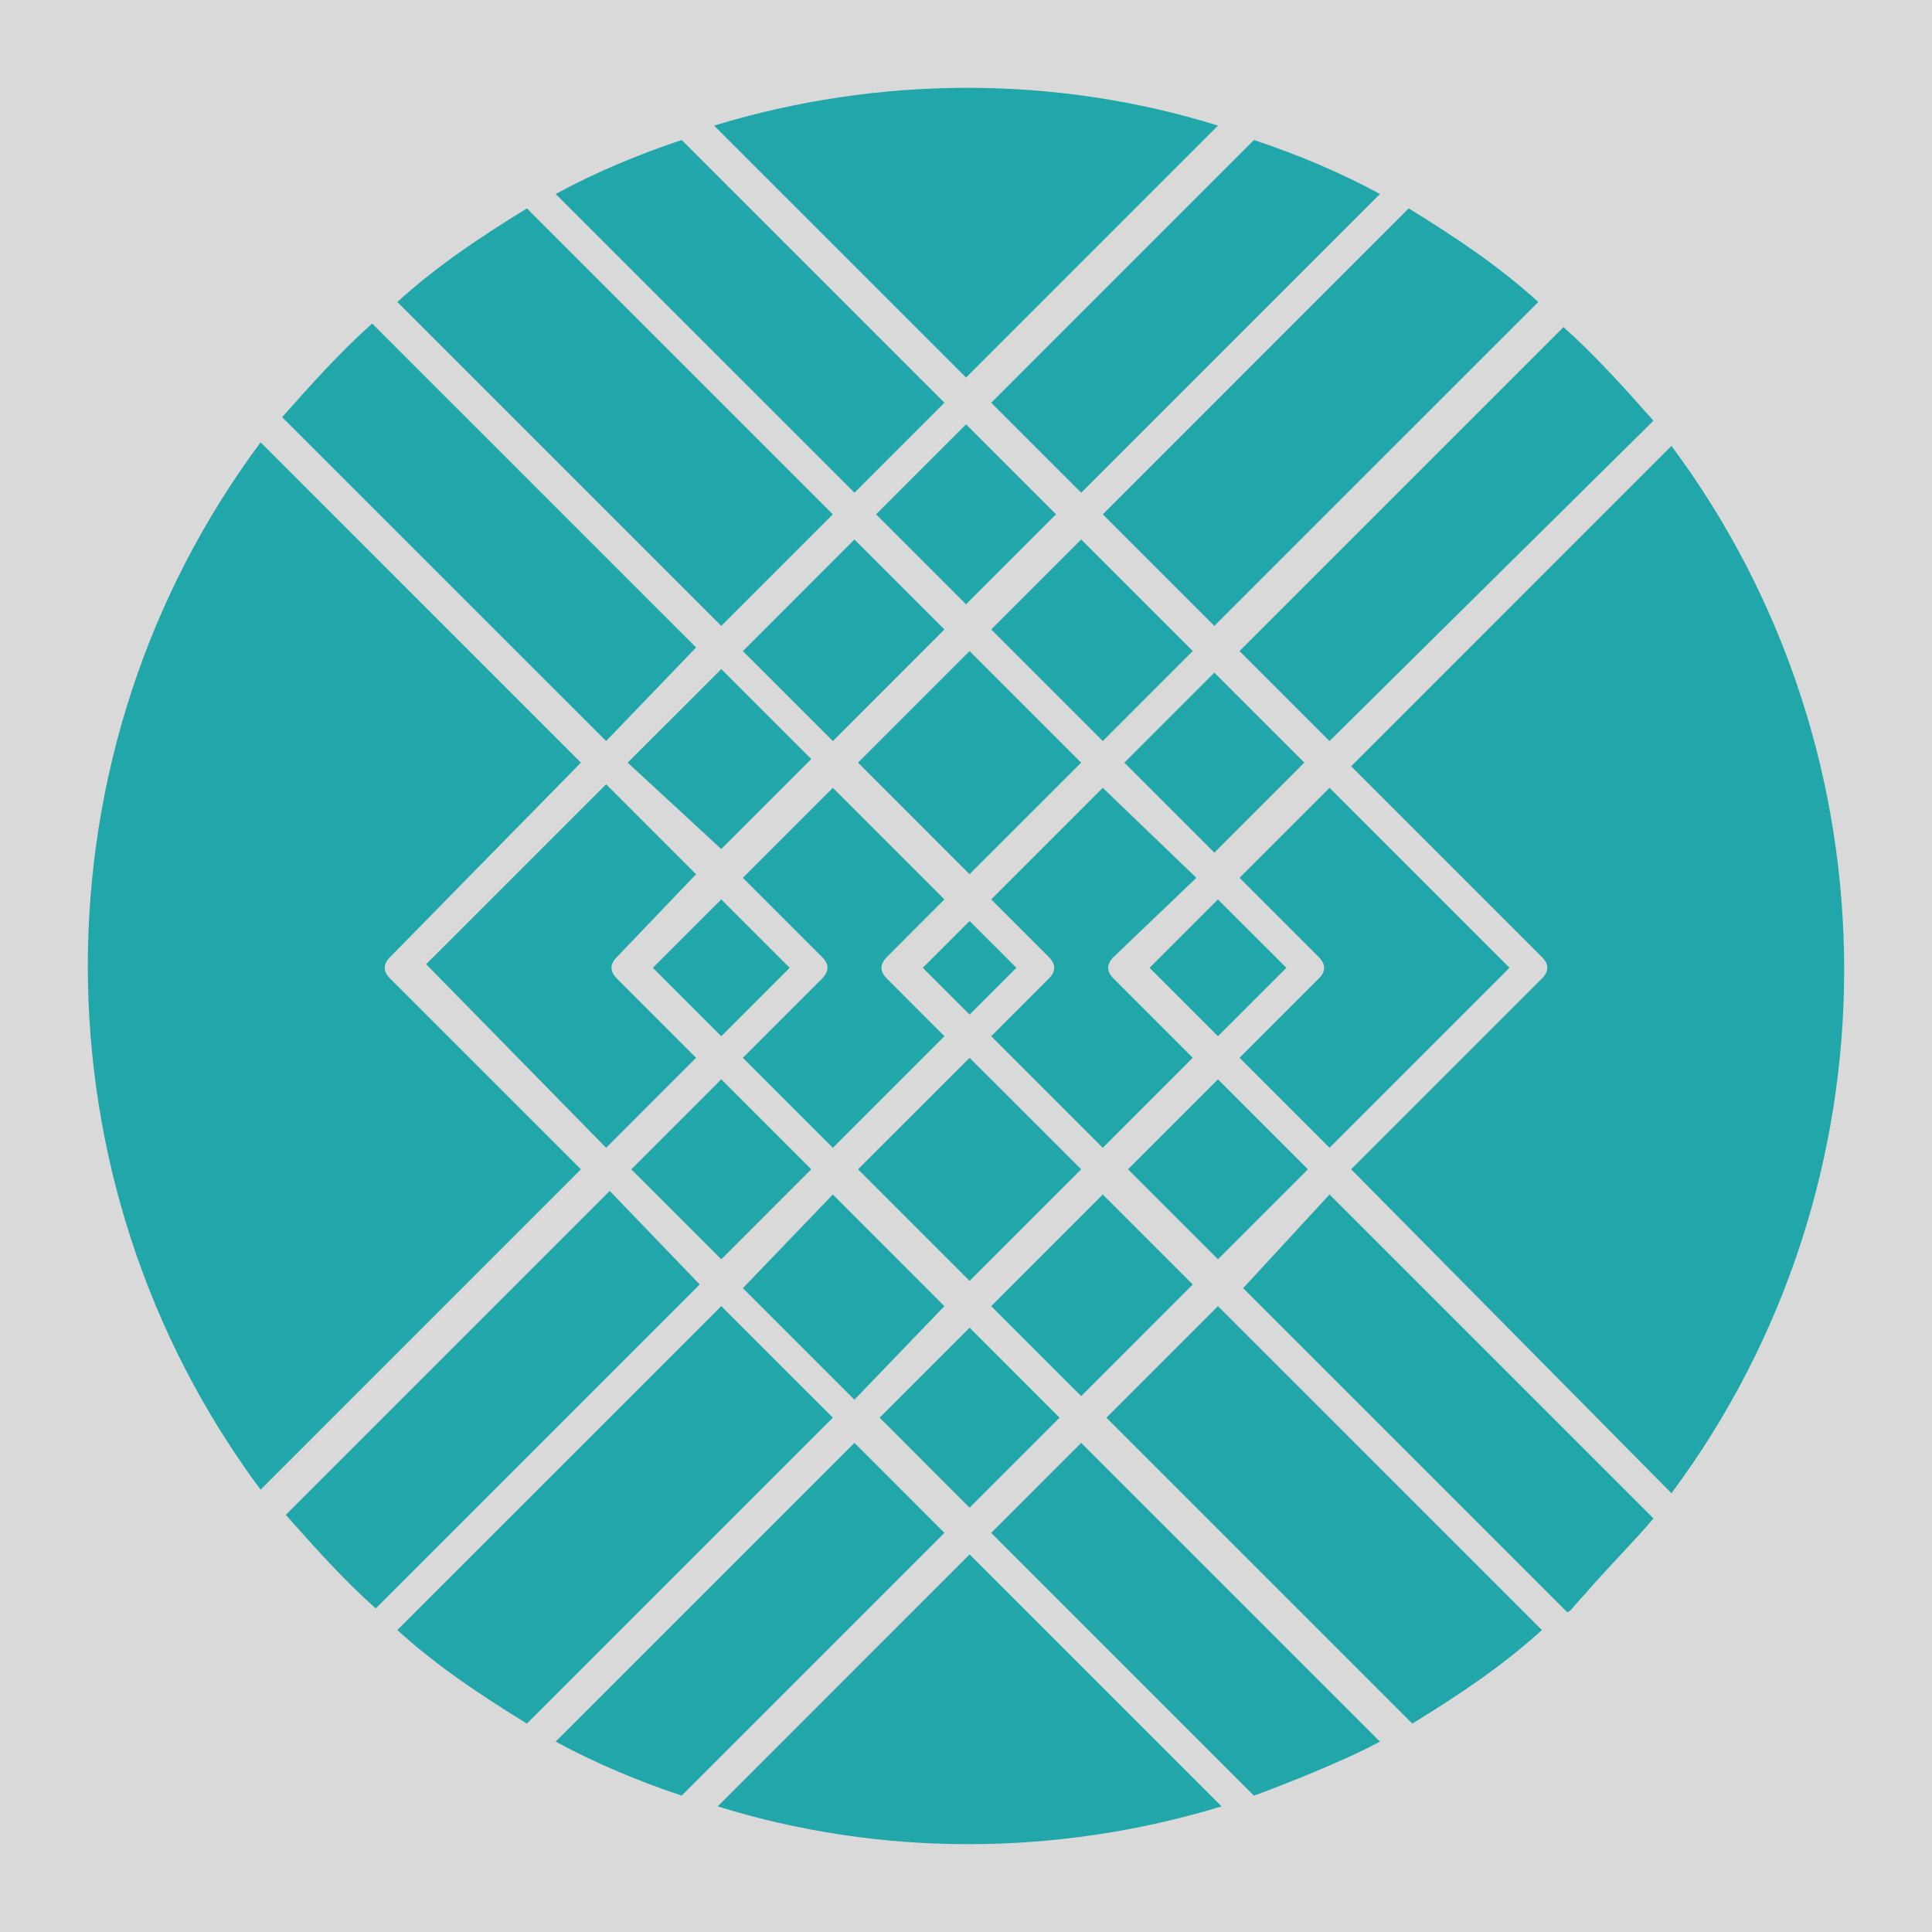
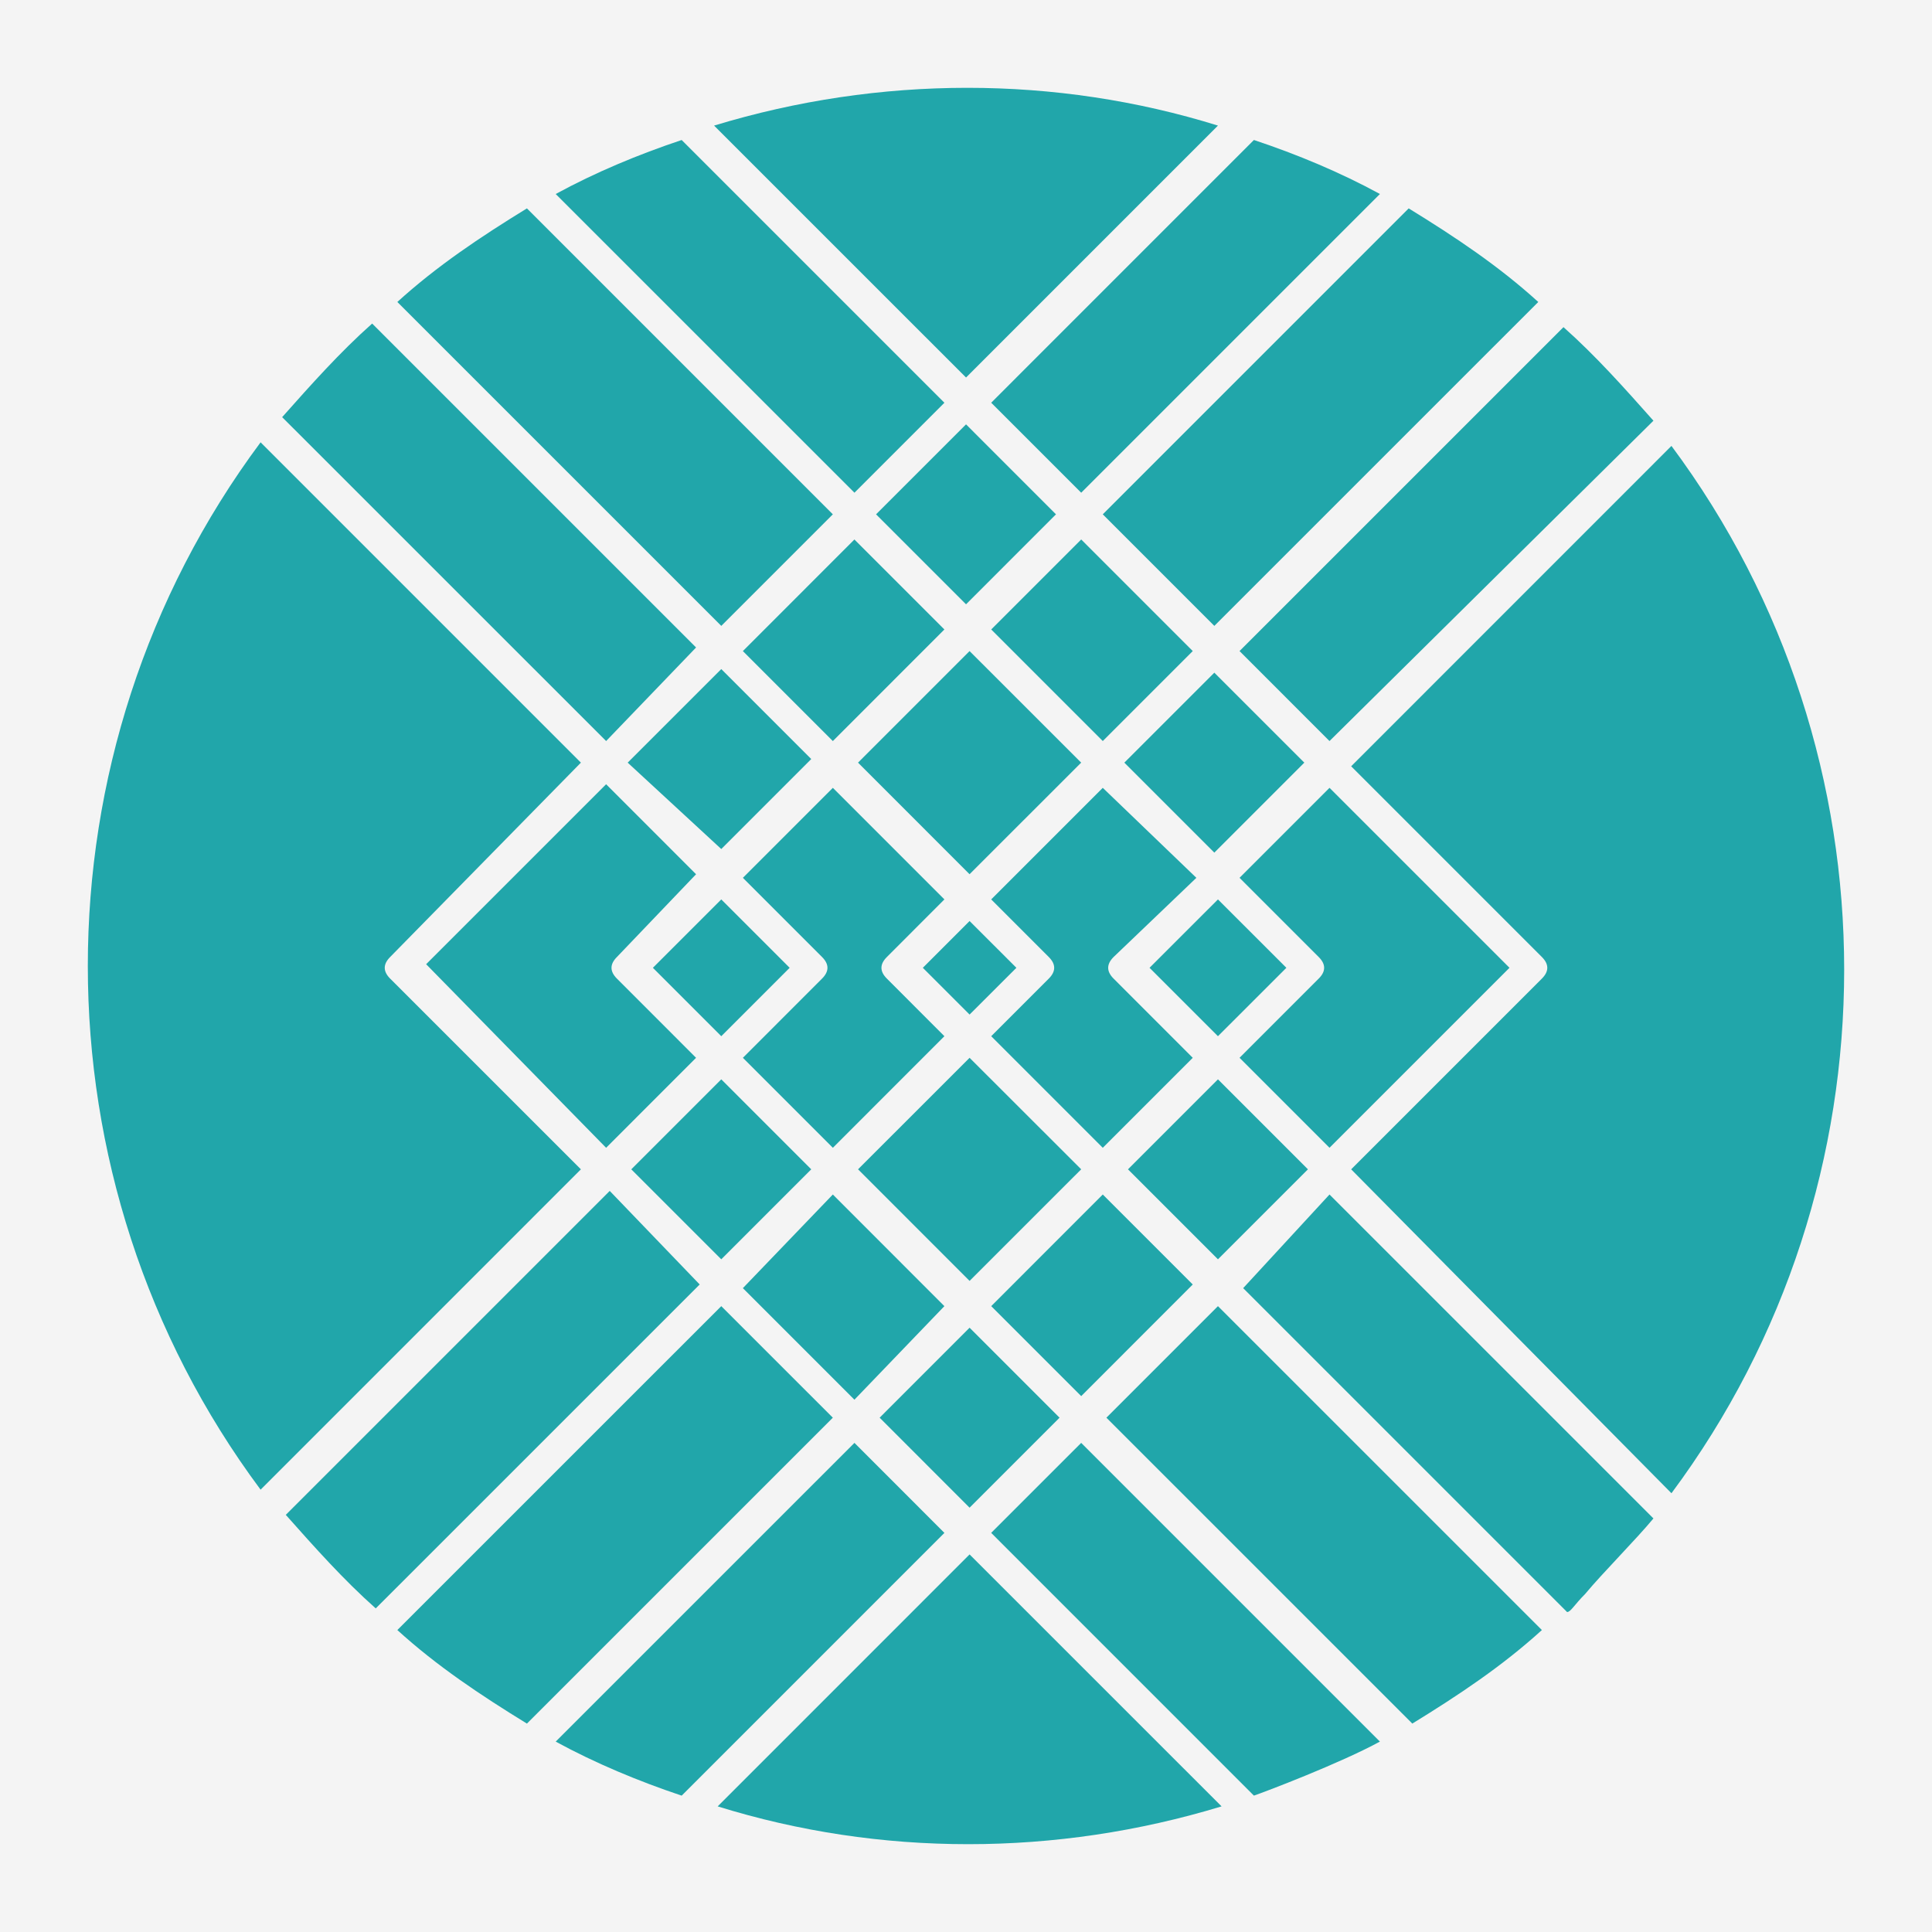
<svg xmlns="http://www.w3.org/2000/svg" width="220" height="220" viewBox="0 0 220 220" fill="none">
-   <rect width="220" height="220" fill="#D9D9D9" />
+   <rect width="220" height="220" fill="#F4F4F4" />
  <path d="M69.021 84.384L32.13 47.501C35.408 43.814 38.689 40.124 42.377 36.844L79.264 73.73L69.021 84.384ZM45.245 34.386C49.754 30.287 54.671 27.007 60.001 23.729L94.837 58.567L82.133 71.271L45.245 34.386ZM97.298 56.106L63.279 22.093C67.785 19.632 72.707 17.583 77.623 15.943L107.541 45.861L97.298 56.106ZM125.576 58.567L160.409 23.729C165.742 27.007 170.656 30.287 175.166 34.386L138.278 71.271L125.576 58.567ZM151.392 136.021L188.28 172.908C186.236 175.371 182.541 179.06 180.495 181.517C179.263 182.749 178.857 183.566 178.446 183.566L141.562 146.683L151.392 136.021ZM138.69 148.733L175.578 185.616C171.067 189.718 166.151 192.993 160.822 196.268L125.988 161.435L138.69 148.733ZM123.117 164.303L157.133 198.318C152.626 200.777 144.017 204.057 142.783 204.47L112.868 174.55L123.117 164.303ZM110.408 177.005L139.103 205.695C120.247 211.435 100.166 211.435 81.723 205.695L110.408 177.005ZM94.837 161.435L60.001 196.268C54.673 192.993 49.754 189.718 45.245 185.616L82.133 148.733L94.837 161.435ZM128.031 86.843L138.278 76.598L148.524 86.843L138.278 97.09L128.031 86.843ZM92.378 133.153L82.133 143.399L71.886 133.153L82.133 122.906L92.378 133.153ZM70.248 108.977C69.429 109.796 69.429 110.615 70.248 111.434L79.263 120.454L69.019 130.701L48.525 109.796L69.019 89.304L79.263 99.551L70.248 108.977ZM71.476 86.843L82.133 76.189L92.378 86.434L82.133 96.681L71.476 86.843ZM84.592 74.139L97.294 61.433L107.539 71.68L94.837 84.386L84.592 74.139ZM125.576 84.384L112.872 71.678L123.119 61.431L135.821 74.137L125.576 84.384ZM135.821 146.266L123.119 158.978L112.872 148.731L125.576 136.019L135.821 146.266ZM94.837 136.021L107.539 148.733L97.294 159.387L84.592 146.683L94.837 136.021ZM93.609 111.434C94.429 110.615 94.429 109.796 93.609 108.977L84.594 99.959L94.839 89.712L107.541 102.417L100.989 108.977C100.166 109.796 100.166 110.615 100.989 111.434L107.541 117.994L94.839 130.701L84.594 120.454L93.609 111.434ZM105.084 110.205L110.408 104.878L115.739 110.205L110.408 115.529L105.084 110.205ZM110.408 120.454L123.117 133.151L110.408 145.858L97.707 133.151L110.408 120.454ZM126.805 108.977C125.986 109.796 125.986 110.615 126.805 111.434L135.82 120.454L125.574 130.701L112.87 117.994L119.428 111.434C120.247 110.615 120.247 109.796 119.428 108.977L112.87 102.417L125.574 89.712L136.233 99.959L126.805 108.977ZM97.705 86.843L110.406 74.139L123.115 86.843L110.406 99.549L97.705 86.843ZM130.9 110.205L138.69 102.419L146.482 110.205L138.69 117.994L130.9 110.205ZM89.919 110.205L82.133 117.994L74.345 110.205L82.133 102.419L89.919 110.205ZM120.653 161.435L110.408 171.682L100.166 161.435L110.408 151.188L120.653 161.435ZM148.937 133.153L138.69 143.399L128.445 133.153L138.69 122.906L148.937 133.153ZM150.164 111.434C150.988 110.615 150.988 109.796 150.164 108.977L141.149 99.959L151.394 89.712L171.888 110.204L151.394 130.699L141.149 120.452L150.164 111.434ZM99.757 58.567L110.004 48.322L120.247 58.567L110.004 68.814L99.757 58.567ZM153.859 133.153L175.578 111.434C176.397 110.615 176.397 109.796 175.578 108.977L153.859 87.257L190.331 50.777C216.556 86.024 216.556 134.796 190.331 170.038L153.859 133.153ZM44.426 108.977C43.607 109.796 43.607 110.615 44.426 111.434L66.149 133.153L29.675 169.632C3.442 134.383 3.442 85.615 29.675 50.367L66.149 86.843L44.426 108.977ZM79.676 146.266L42.786 183.151C39.099 179.877 35.823 176.188 32.543 172.499L69.431 135.611L79.676 146.266ZM97.298 164.303L107.541 174.552L77.623 204.472C72.707 202.828 67.785 200.779 63.279 198.32L97.298 164.303ZM151.392 84.384L141.147 74.137L178.035 37.252C181.728 40.532 185.006 44.221 188.28 47.907L151.392 84.384ZM112.87 45.859L142.785 15.941C147.707 17.581 152.628 19.628 157.135 22.091L123.119 56.106L112.87 45.859ZM81.314 14.301C100.166 8.566 120.247 8.566 138.69 14.301L110.004 42.989L81.314 14.301Z" fill="#21A6AA" />
</svg>
